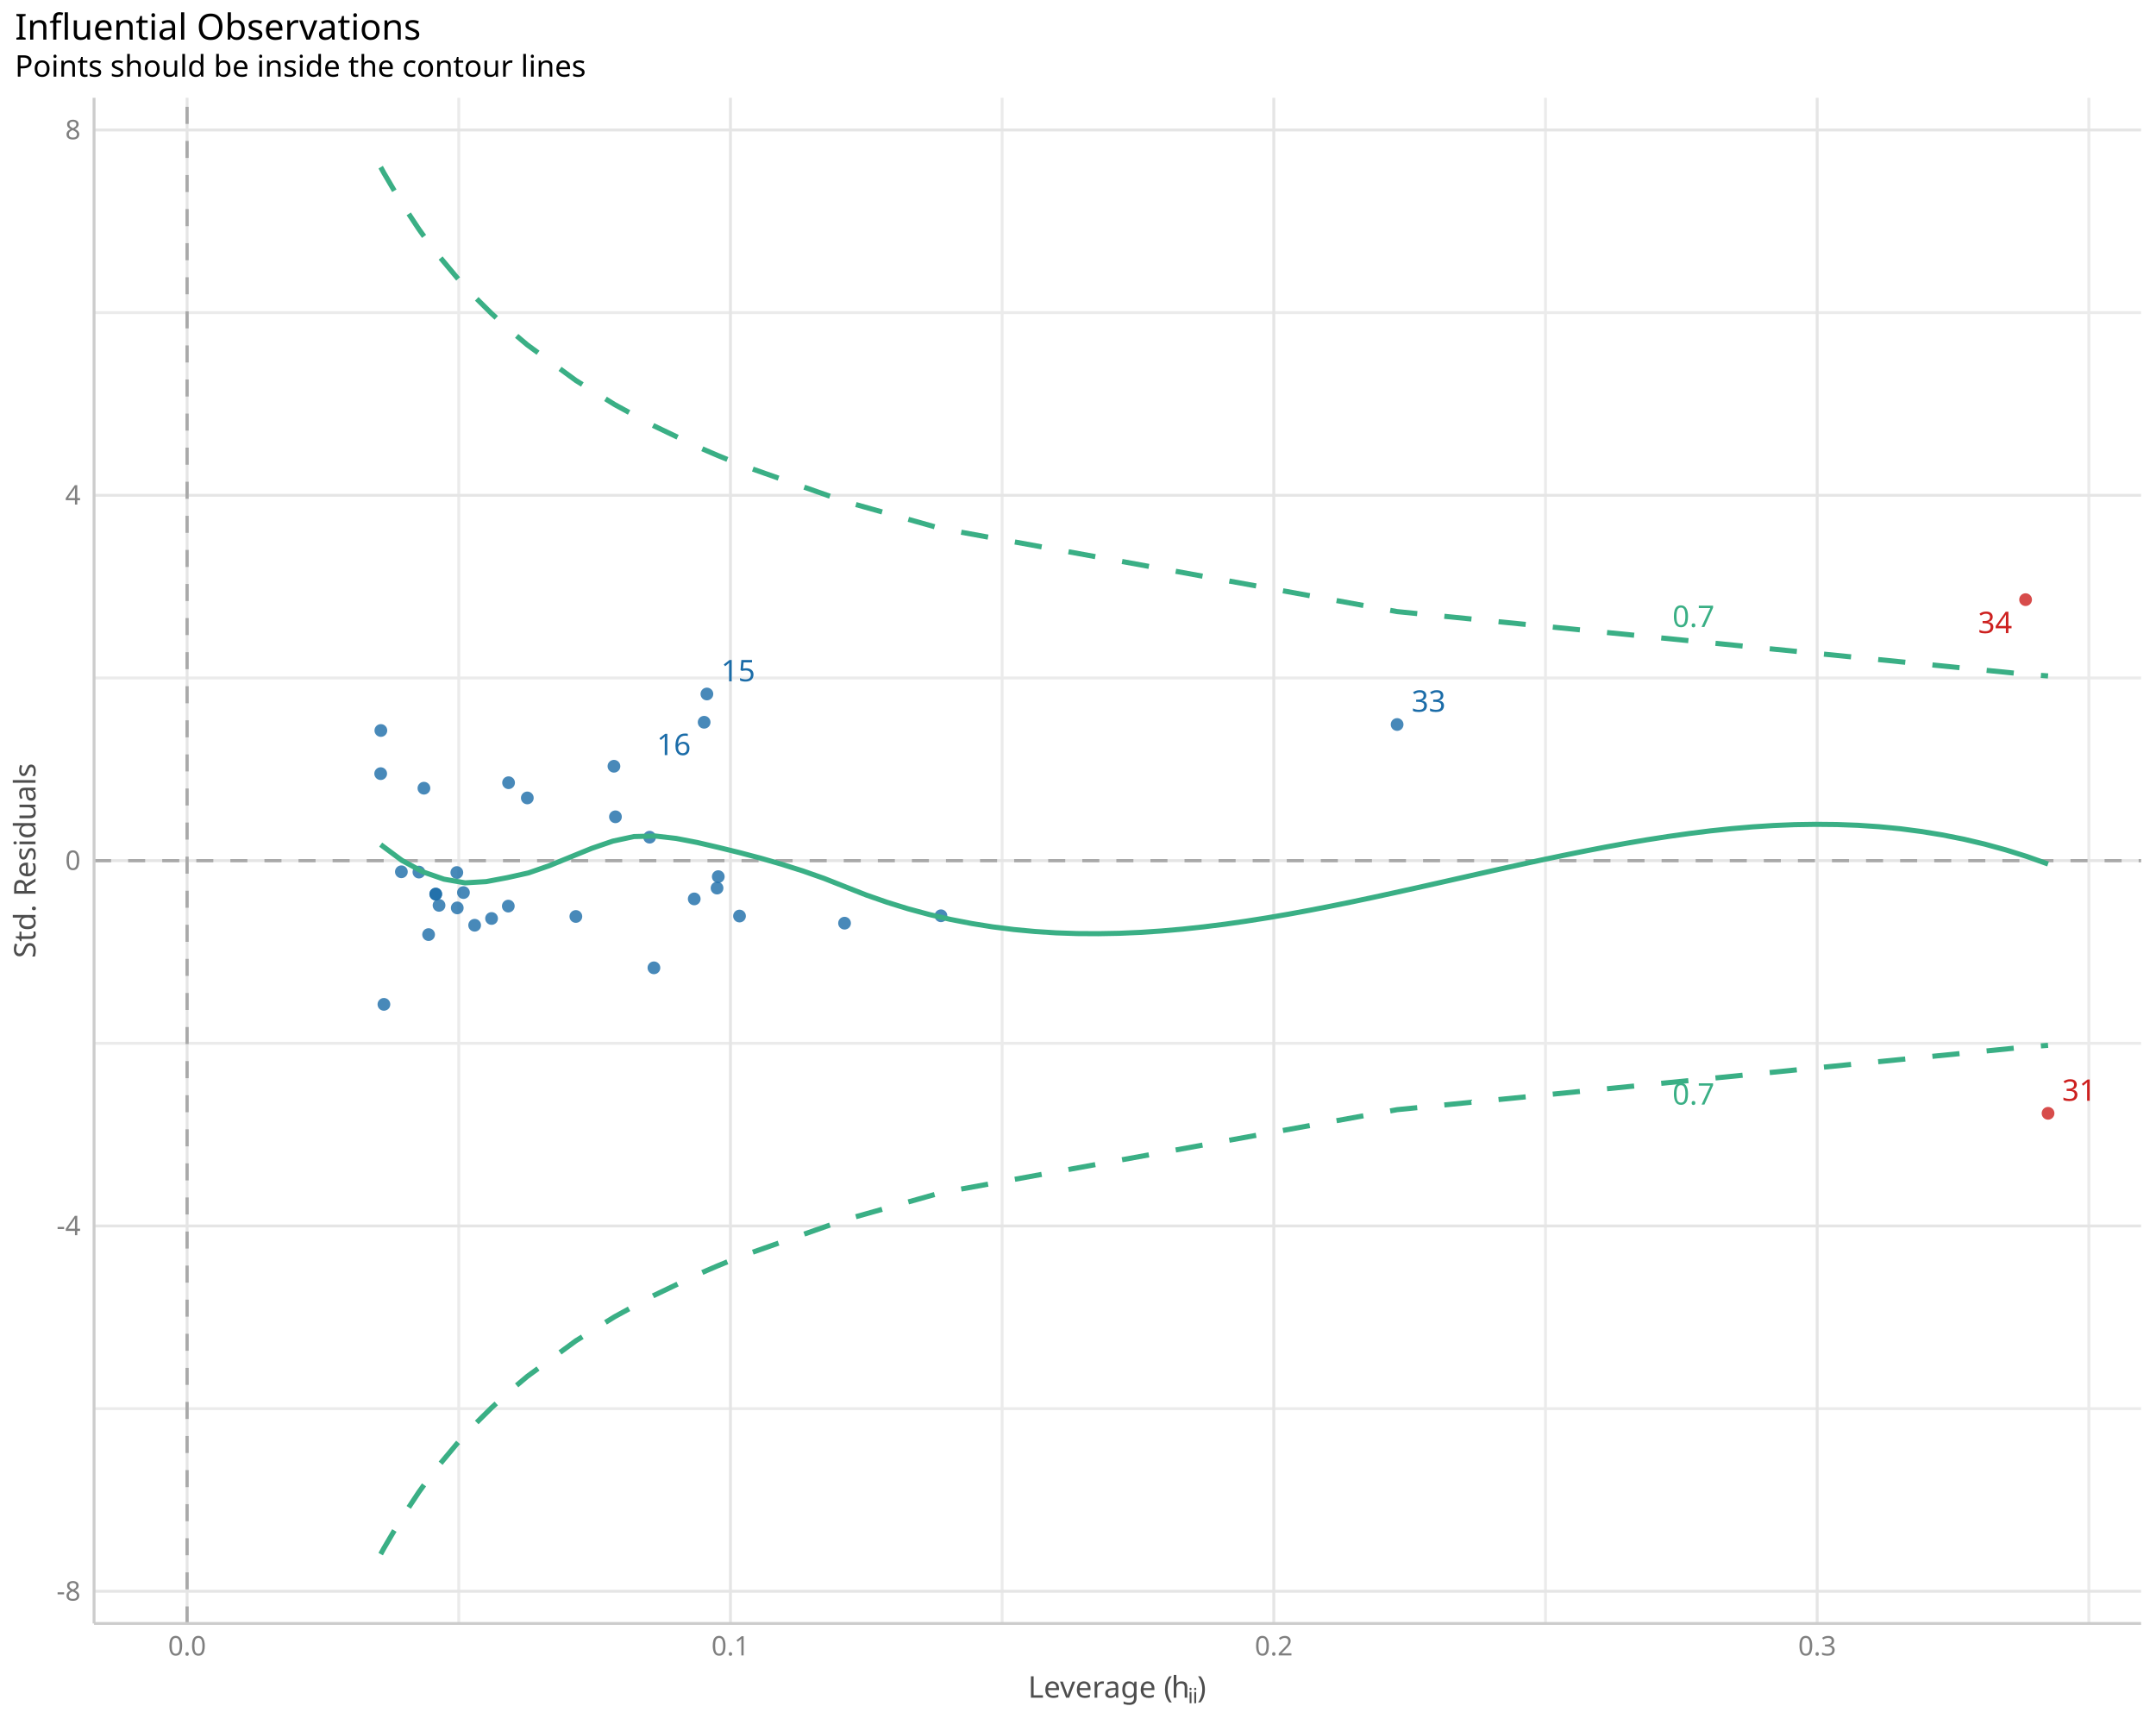
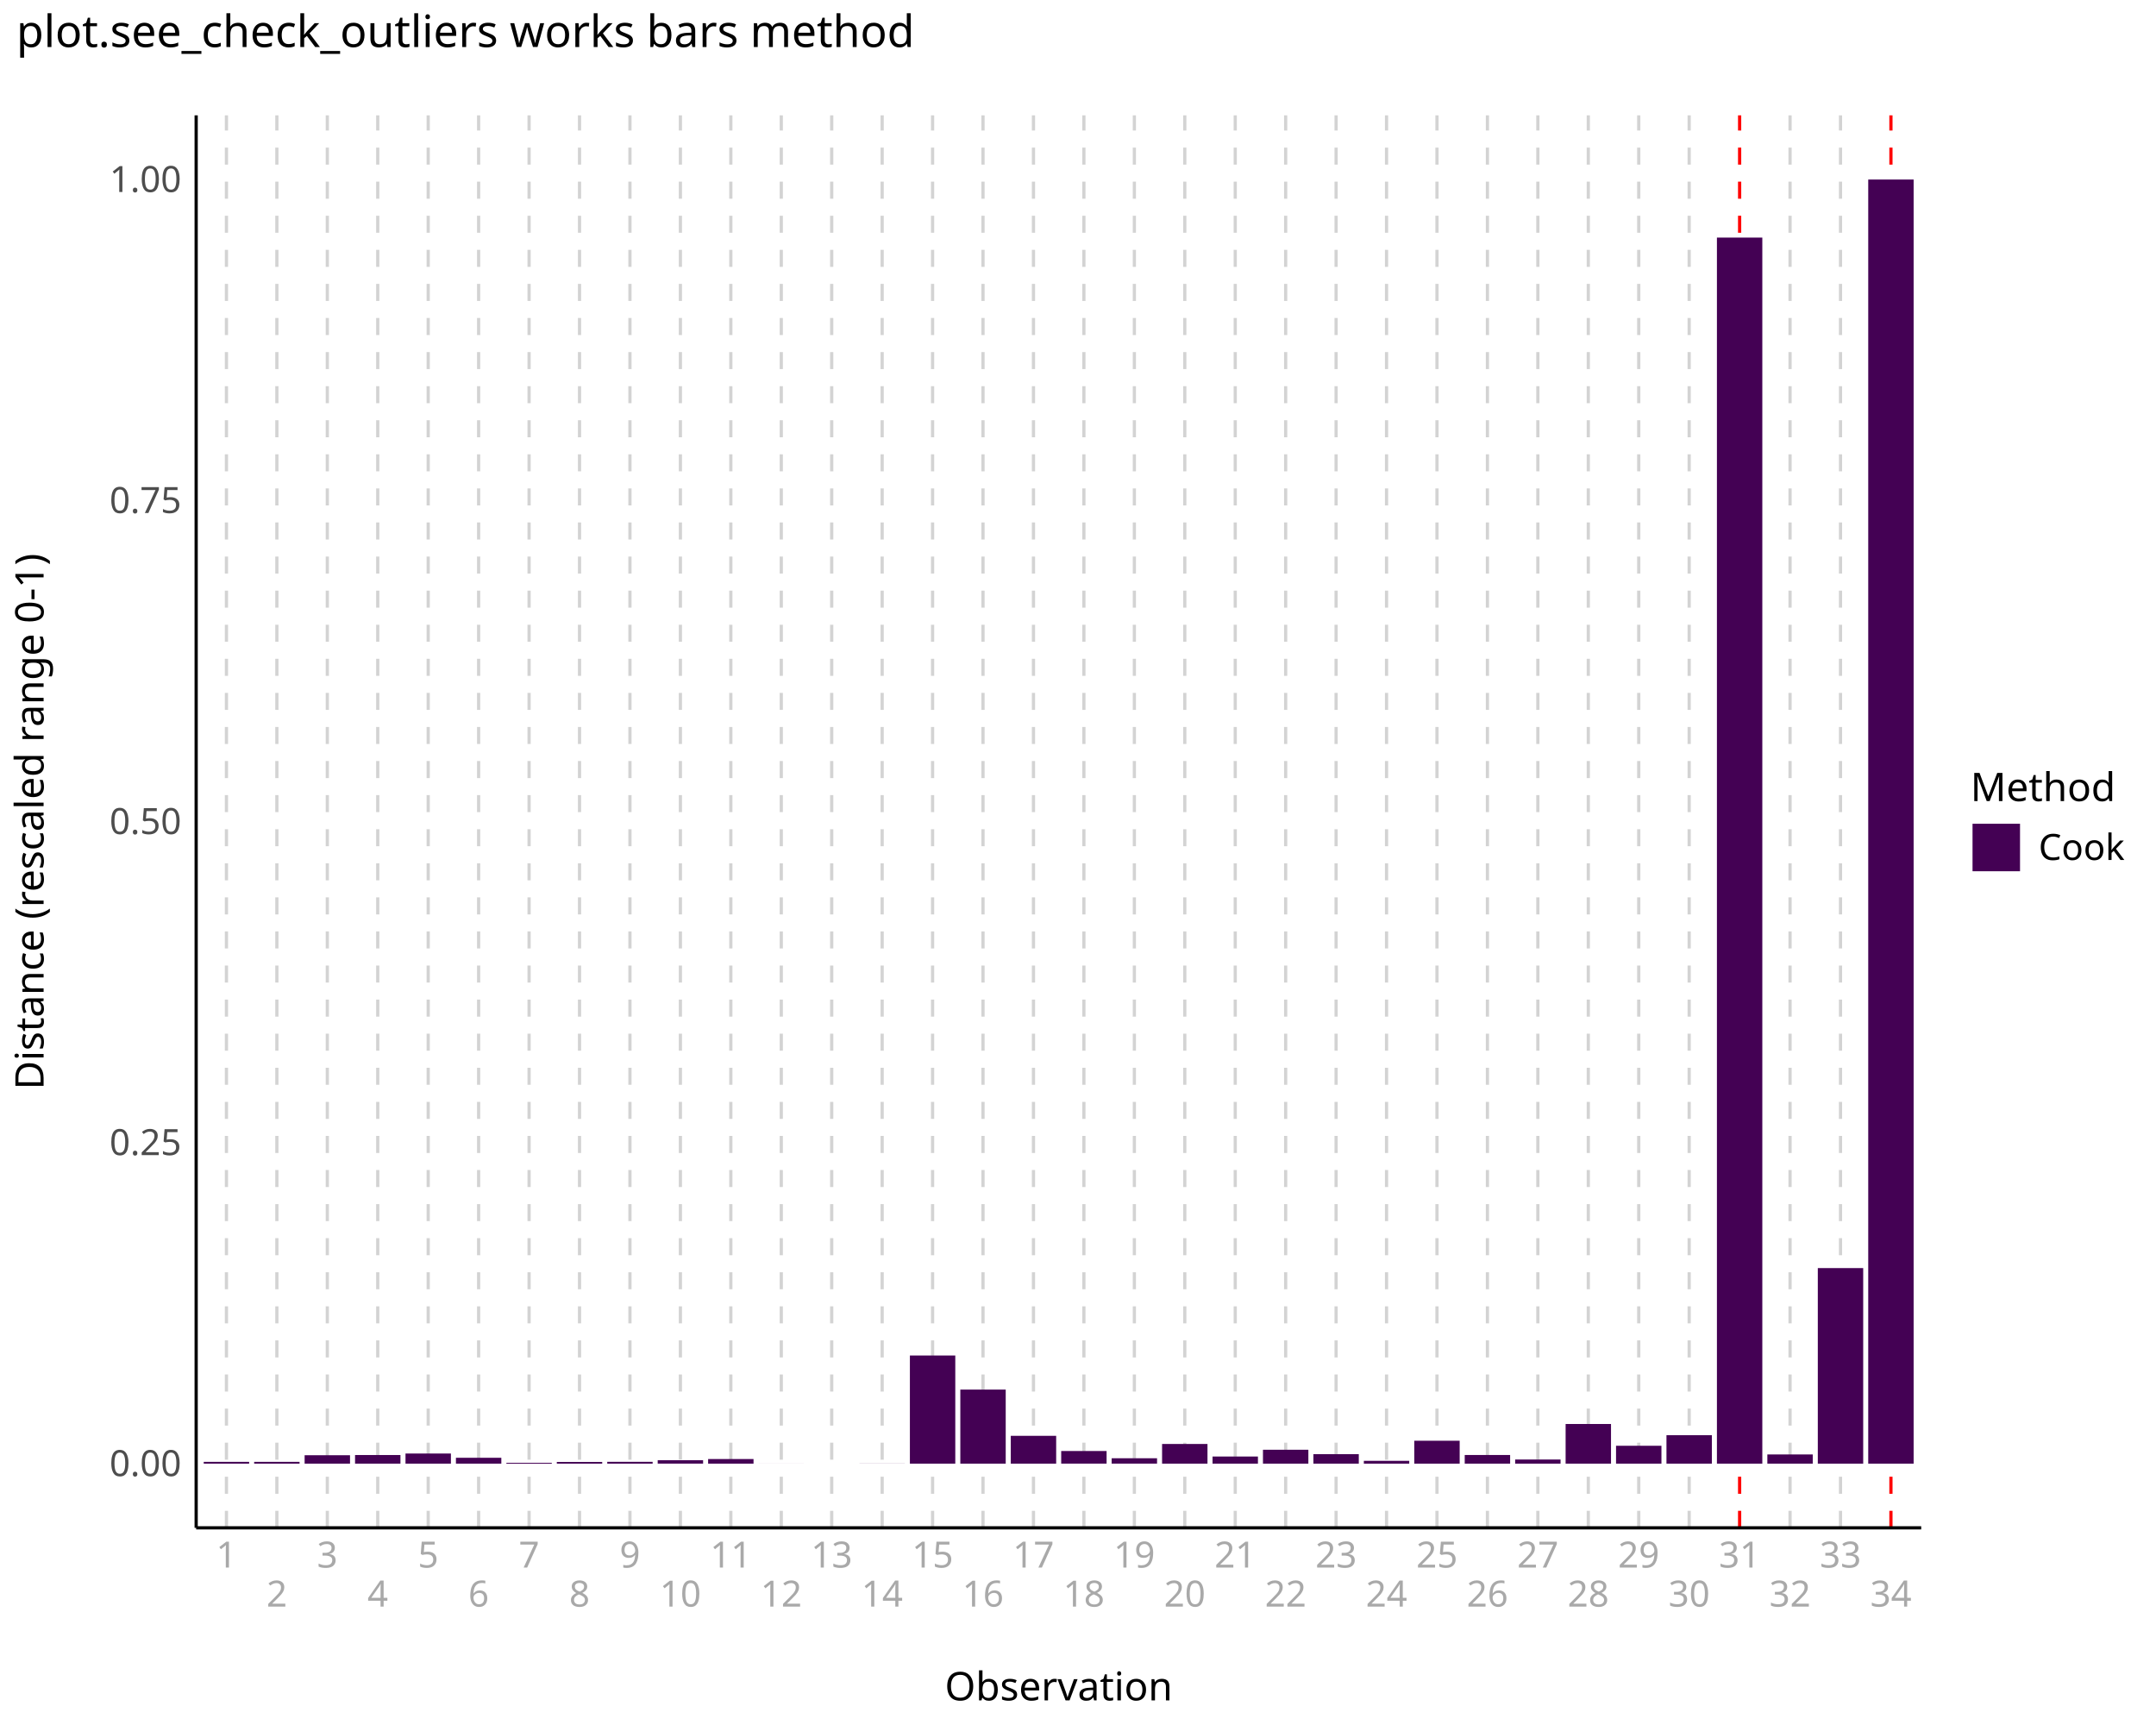
<svg xmlns="http://www.w3.org/2000/svg" class="svglite" data-engine-version="2.0" width="720.00pt" height="576.00pt" viewBox="0 0 720.00 576.00">
  <defs>
    <style type="text/css">
    .svglite line, .svglite polyline, .svglite polygon, .svglite path, .svglite rect, .svglite circle {
      fill: none;
      stroke: #000000;
      stroke-linecap: round;
      stroke-linejoin: round;
      stroke-miterlimit: 10.00;
    }
  </style>
  </defs>
  <rect width="100%" height="100%" style="stroke: none; fill: #FFFFFF;" />
  <defs>
    <clipPath id="cpMC4wMHw3MjAuMDB8MC4wMHw1NzYuMDA=">
      <rect x="0.00" y="0.00" width="720.00" height="576.00" />
    </clipPath>
  </defs>
  <g clip-path="url(#cpMC4wMHw3MjAuMDB8MC4wMHw1NzYuMDA=)">
-     <rect x="0" y="0.00" width="720.00" height="576.00" style="stroke-width: 0.97; stroke: #FFFFFF; fill: #FFFFFF;" />
+     <rect x="0" y="0.00" width="720.00" height="576.00" style="stroke-width: 1.07; stroke: #FFFFFF; fill: #FFFFFF;" />
  </g>
  <defs>
-     <clipPath id="cpMzEuNDF8NzE1LjAyfDMyLjY2fDU0Mi4wOQ==">
-       <rect x="31.41" y="32.66" width="683.61" height="509.43" />
+     <clipPath id="cpNjUuNTF8NjQxLjU5fDM4LjUxfDUxMC4xNw==">
+       <rect x="65.51" y="38.51" width="576.07" height="471.66" />
    </clipPath>
  </defs>
-   <g clip-path="url(#cpMzEuNDF8NzE1LjAyfDMyLjY2fDU0Mi4wOQ==)">
-     <rect x="31.41" y="32.66" width="683.61" height="509.43" style="stroke-width: 0.97; stroke: none; fill: #FFFFFF;" />
-     <polyline points="31.41,470.36 715.02,470.36 " style="stroke-width: 0.97; stroke: #EBEBEB; stroke-linecap: butt;" />
-     <polyline points="31.41,348.37 715.02,348.37 " style="stroke-width: 0.97; stroke: #EBEBEB; stroke-linecap: butt;" />
-     <polyline points="31.41,226.38 715.02,226.38 " style="stroke-width: 0.97; stroke: #EBEBEB; stroke-linecap: butt;" />
-     <polyline points="31.41,104.39 715.02,104.39 " style="stroke-width: 0.97; stroke: #EBEBEB; stroke-linecap: butt;" />
-     <polyline points="153.21,542.09 153.21,32.66 " style="stroke-width: 0.97; stroke: #EBEBEB; stroke-linecap: butt;" />
-     <polyline points="334.66,542.09 334.66,32.66 " style="stroke-width: 0.97; stroke: #EBEBEB; stroke-linecap: butt;" />
-     <polyline points="516.12,542.09 516.12,32.66 " style="stroke-width: 0.97; stroke: #EBEBEB; stroke-linecap: butt;" />
-     <polyline points="697.58,542.09 697.58,32.66 " style="stroke-width: 0.97; stroke: #EBEBEB; stroke-linecap: butt;" />
-     <polyline points="31.41,531.35 715.02,531.35 " style="stroke-width: 0.97; stroke: #E5E5E5; stroke-linecap: butt;" />
-     <polyline points="31.41,409.36 715.02,409.36 " style="stroke-width: 0.97; stroke: #E5E5E5; stroke-linecap: butt;" />
-     <polyline points="31.41,287.38 715.02,287.38 " style="stroke-width: 0.97; stroke: #E5E5E5; stroke-linecap: butt;" />
-     <polyline points="31.41,165.39 715.02,165.39 " style="stroke-width: 0.97; stroke: #E5E5E5; stroke-linecap: butt;" />
-     <polyline points="31.41,43.40 715.02,43.40 " style="stroke-width: 0.97; stroke: #E5E5E5; stroke-linecap: butt;" />
-     <polyline points="62.48,542.09 62.48,32.66 " style="stroke-width: 0.97; stroke: #E5E5E5; stroke-linecap: butt;" />
-     <polyline points="243.94,542.09 243.94,32.66 " style="stroke-width: 0.97; stroke: #E5E5E5; stroke-linecap: butt;" />
-     <polyline points="425.39,542.09 425.39,32.66 " style="stroke-width: 0.97; stroke: #E5E5E5; stroke-linecap: butt;" />
-     <polyline points="606.85,542.09 606.85,32.66 " style="stroke-width: 0.97; stroke: #E5E5E5; stroke-linecap: butt;" />
-     <circle cx="145.52" cy="298.55" r="2.13" style="stroke-width: 0.00; stroke: none; fill: #1B6CA8; fill-opacity: 0.80;" />
-     <circle cx="145.52" cy="298.55" r="2.13" style="stroke-width: 0.00; stroke: none; fill: #1B6CA8; fill-opacity: 0.80;" />
-     <circle cx="158.51" cy="308.95" r="2.13" style="stroke-width: 0.00; stroke: none; fill: #1B6CA8; fill-opacity: 0.80;" />
-     <circle cx="141.57" cy="263.19" r="2.13" style="stroke-width: 0.00; stroke: none; fill: #1B6CA8; fill-opacity: 0.80;" />
-     <circle cx="127.13" cy="258.33" r="2.13" style="stroke-width: 0.00; stroke: none; fill: #1B6CA8; fill-opacity: 0.80;" />
-     <circle cx="205.53" cy="272.74" r="2.13" style="stroke-width: 0.00; stroke: none; fill: #1B6CA8; fill-opacity: 0.80;" />
-     <circle cx="239.87" cy="292.72" r="2.13" style="stroke-width: 0.00; stroke: none; fill: #1B6CA8; fill-opacity: 0.80;" />
-     <circle cx="216.94" cy="279.55" r="2.13" style="stroke-width: 0.00; stroke: none; fill: #1B6CA8; fill-opacity: 0.80;" />
-     <circle cx="154.77" cy="298.04" r="2.13" style="stroke-width: 0.00; stroke: none; fill: #1B6CA8; fill-opacity: 0.80;" />
-     <circle cx="146.62" cy="302.31" r="2.13" style="stroke-width: 0.00; stroke: none; fill: #1B6CA8; fill-opacity: 0.80;" />
-     <circle cx="169.75" cy="302.56" r="2.13" style="stroke-width: 0.00; stroke: none; fill: #1B6CA8; fill-opacity: 0.80;" />
-     <circle cx="139.90" cy="291.20" r="2.13" style="stroke-width: 0.00; stroke: none; fill: #1B6CA8; fill-opacity: 0.80;" />
-     <circle cx="134.04" cy="291.10" r="2.13" style="stroke-width: 0.00; stroke: none; fill: #1B6CA8; fill-opacity: 0.80;" />
-     <circle cx="152.56" cy="291.35" r="2.13" style="stroke-width: 0.00; stroke: none; fill: #1B6CA8; fill-opacity: 0.80;" />
-     <circle cx="236.07" cy="231.73" r="2.13" style="stroke-width: 0.00; stroke: none; fill: #1B6CA8; fill-opacity: 0.80;" />
-     <circle cx="235.15" cy="241.17" r="2.13" style="stroke-width: 0.00; stroke: none; fill: #1B6CA8; fill-opacity: 0.80;" />
-     <circle cx="205.03" cy="255.86" r="2.13" style="stroke-width: 0.00; stroke: none; fill: #1B6CA8; fill-opacity: 0.80;" />
-     <circle cx="246.96" cy="305.88" r="2.13" style="stroke-width: 0.00; stroke: none; fill: #1B6CA8; fill-opacity: 0.80;" />
-     <circle cx="231.84" cy="300.16" r="2.13" style="stroke-width: 0.00; stroke: none; fill: #1B6CA8; fill-opacity: 0.80;" />
-     <circle cx="282.04" cy="308.26" r="2.13" style="stroke-width: 0.00; stroke: none; fill: #1B6CA8; fill-opacity: 0.80;" />
-     <circle cx="164.16" cy="306.69" r="2.13" style="stroke-width: 0.00; stroke: none; fill: #1B6CA8; fill-opacity: 0.80;" />
-     <circle cx="169.84" cy="261.36" r="2.13" style="stroke-width: 0.00; stroke: none; fill: #1B6CA8; fill-opacity: 0.80;" />
-     <circle cx="176.10" cy="266.44" r="2.13" style="stroke-width: 0.00; stroke: none; fill: #1B6CA8; fill-opacity: 0.80;" />
-     <circle cx="239.46" cy="296.54" r="2.13" style="stroke-width: 0.00; stroke: none; fill: #1B6CA8; fill-opacity: 0.80;" />
-     <circle cx="127.19" cy="243.92" r="2.13" style="stroke-width: 0.00; stroke: none; fill: #1B6CA8; fill-opacity: 0.80;" />
-     <circle cx="192.31" cy="306.02" r="2.13" style="stroke-width: 0.00; stroke: none; fill: #1B6CA8; fill-opacity: 0.80;" />
-     <circle cx="152.70" cy="303.16" r="2.13" style="stroke-width: 0.00; stroke: none; fill: #1B6CA8; fill-opacity: 0.80;" />
-     <circle cx="218.38" cy="323.17" r="2.13" style="stroke-width: 0.00; stroke: none; fill: #1B6CA8; fill-opacity: 0.80;" />
-     <circle cx="314.23" cy="305.79" r="2.13" style="stroke-width: 0.00; stroke: none; fill: #1B6CA8; fill-opacity: 0.80;" />
-     <circle cx="128.21" cy="335.37" r="2.13" style="stroke-width: 0.00; stroke: none; fill: #1B6CA8; fill-opacity: 0.80;" />
-     <circle cx="683.95" cy="371.75" r="2.13" style="stroke-width: 0.00; stroke: none; fill: #CD201F; fill-opacity: 0.80;" />
-     <circle cx="143.13" cy="312.07" r="2.13" style="stroke-width: 0.00; stroke: none; fill: #1B6CA8; fill-opacity: 0.80;" />
-     <circle cx="466.57" cy="241.92" r="2.13" style="stroke-width: 0.00; stroke: none; fill: #1B6CA8; fill-opacity: 0.80;" />
-     <circle cx="676.45" cy="200.23" r="2.13" style="stroke-width: 0.00; stroke: none; fill: #CD201F; fill-opacity: 0.80;" />
-     <line x1="62.48" y1="542.09" x2="62.48" y2="32.66" style="stroke-width: 1.07; stroke: #A9A9A9; stroke-dasharray: 5.69,5.69; stroke-linecap: butt;" />
-     <line x1="31.41" y1="287.38" x2="715.02" y2="287.38" style="stroke-width: 1.07; stroke: #A9A9A9; stroke-dasharray: 5.69,5.69; stroke-linecap: butt;" />
-     <polyline points="127.13,282.03 134.18,287.27 141.23,291.13 148.28,293.57 155.33,294.79 162.37,294.38 169.42,293.05 176.47,291.48 183.52,289.03 190.57,286.14 197.61,283.27 204.66,280.86 211.71,279.34 218.76,279.15 225.81,279.96 232.86,281.32 239.90,282.96 246.95,284.69 254.00,286.55 261.05,288.58 268.10,290.81 275.15,293.29 282.19,296.07 289.24,298.84 296.29,301.30 303.34,303.48 310.39,305.38 317.44,307.01 324.48,308.37 331.53,309.50 338.58,310.38 345.63,311.04 352.68,311.49 359.73,311.73 366.77,311.77 373.82,311.64 380.87,311.33 387.92,310.86 394.97,310.24 402.01,309.48 409.06,308.60 416.11,307.59 423.16,306.48 430.21,305.27 437.26,303.97 444.30,302.60 451.35,301.17 458.40,299.68 465.45,298.15 472.50,296.59 479.55,295.01 486.59,293.42 493.64,291.83 500.69,290.25 507.74,288.69 514.79,287.16 521.84,285.68 528.88,284.26 535.93,282.89 542.98,281.61 550.03,280.41 557.08,279.31 564.12,278.32 571.17,277.44 578.22,276.70 585.27,276.10 592.32,275.65 599.37,275.36 606.41,275.25 613.46,275.32 620.51,275.58 627.56,276.05 634.61,276.73 641.66,277.65 648.70,278.80 655.75,280.20 662.80,281.86 669.85,283.79 676.90,286.00 683.95,288.50 " style="stroke-width: 1.71; stroke: #3AAF85; stroke-linecap: butt;" />
-     <text x="666.26" y="211.41" text-anchor="middle" style="font-size: 9.96px; fill: #CD201F; font-family: sans;" textLength="11.08px" lengthAdjust="spacingAndGlyphs">34</text>
-     <text x="694.33" y="367.57" text-anchor="middle" style="font-size: 9.96px; fill: #CD201F; font-family: sans;" textLength="11.08px" lengthAdjust="spacingAndGlyphs">31</text>
-     <text x="477.10" y="237.65" text-anchor="middle" style="font-size: 9.96px; fill: #1B6CA8; font-family: sans;" textLength="11.08px" lengthAdjust="spacingAndGlyphs">33</text>
-     <text x="246.51" y="227.49" text-anchor="middle" style="font-size: 9.96px; fill: #1B6CA8; font-family: sans;" textLength="11.08px" lengthAdjust="spacingAndGlyphs">15</text>
-     <text x="225.02" y="252.14" text-anchor="middle" style="font-size: 9.96px; fill: #1B6CA8; font-family: sans;" textLength="11.08px" lengthAdjust="spacingAndGlyphs">16</text>
-     <polyline points="127.13,55.82 127.19,55.92 128.21,57.78 134.04,67.71 139.90,76.55 141.57,78.88 143.13,80.99 145.52,84.13 145.52,84.13 146.62,85.53 152.56,92.63 152.70,92.79 154.77,95.10 158.51,99.09 164.16,104.69 169.75,109.81 169.84,109.89 176.10,115.16 192.31,127.04 205.03,134.94 205.53,135.23 216.94,141.46 218.38,142.20 231.84,148.65 235.15,150.13 236.07,150.53 239.46,151.99 239.87,152.16 246.96,155.07 282.04,167.41 314.23,176.48 466.57,204.22 676.45,225.14 683.95,225.70 " style="stroke-width: 1.71; stroke: #3AAF85; stroke-dasharray: 9.10,9.10; stroke-linecap: butt;" />
-     <polyline points="127.13,518.94 127.19,518.83 128.21,516.97 134.04,507.04 139.90,498.20 141.57,495.88 143.13,493.76 145.52,490.62 145.52,490.62 146.62,489.22 152.56,482.12 152.70,481.96 154.77,479.65 158.51,475.66 164.16,470.06 169.75,464.94 169.84,464.86 176.10,459.59 192.31,447.71 205.03,439.81 205.53,439.52 216.94,433.30 218.38,432.56 231.84,426.10 235.15,424.63 236.07,424.22 239.46,422.76 239.87,422.59 246.96,419.68 282.04,407.34 314.23,398.27 466.57,370.53 676.45,349.62 683.95,349.05 " style="stroke-width: 1.71; stroke: #3AAF85; stroke-dasharray: 9.10,9.10; stroke-linecap: butt;" />
-     <text x="572.58" y="209.35" text-anchor="end" style="font-size: 9.96px; fill: #3AAF85; font-family: sans;" textLength="13.84px" lengthAdjust="spacingAndGlyphs">0.7</text>
-     <text x="572.58" y="368.83" text-anchor="end" style="font-size: 9.96px; fill: #3AAF85; font-family: sans;" textLength="13.84px" lengthAdjust="spacingAndGlyphs">0.7</text>
+   <g clip-path="url(#cpNjUuNTF8NjQxLjU5fDM4LjUxfDUxMC4xNw==)">
+     <rect x="65.51" y="38.51" width="576.07" height="471.66" style="stroke-width: 1.07; stroke: none; fill: #FFFFFF;" />
+     <polyline points="75.62,510.17 75.62,38.51 " style="stroke-width: 1.07; stroke: #D3D3D3; stroke-dasharray: 5.69,5.69; stroke-linecap: butt;" />
+     <polyline points="92.46,510.17 92.46,38.51 " style="stroke-width: 1.07; stroke: #D3D3D3; stroke-dasharray: 5.69,5.69; stroke-linecap: butt;" />
+     <polyline points="109.31,510.17 109.31,38.51 " style="stroke-width: 1.07; stroke: #D3D3D3; stroke-dasharray: 5.69,5.69; stroke-linecap: butt;" />
+     <polyline points="126.15,510.17 126.15,38.51 " style="stroke-width: 1.07; stroke: #D3D3D3; stroke-dasharray: 5.69,5.69; stroke-linecap: butt;" />
+     <polyline points="143.00,510.17 143.00,38.51 " style="stroke-width: 1.07; stroke: #D3D3D3; stroke-dasharray: 5.69,5.69; stroke-linecap: butt;" />
+     <polyline points="159.84,510.17 159.84,38.51 " style="stroke-width: 1.07; stroke: #D3D3D3; stroke-dasharray: 5.69,5.69; stroke-linecap: butt;" />
+     <polyline points="176.69,510.17 176.69,38.51 " style="stroke-width: 1.07; stroke: #D3D3D3; stroke-dasharray: 5.69,5.69; stroke-linecap: butt;" />
+     <polyline points="193.53,510.17 193.53,38.51 " style="stroke-width: 1.07; stroke: #D3D3D3; stroke-dasharray: 5.69,5.69; stroke-linecap: butt;" />
+     <polyline points="210.37,510.17 210.37,38.51 " style="stroke-width: 1.07; stroke: #D3D3D3; stroke-dasharray: 5.69,5.69; stroke-linecap: butt;" />
+     <polyline points="227.22,510.17 227.22,38.51 " style="stroke-width: 1.07; stroke: #D3D3D3; stroke-dasharray: 5.69,5.69; stroke-linecap: butt;" />
+     <polyline points="244.06,510.17 244.06,38.51 " style="stroke-width: 1.07; stroke: #D3D3D3; stroke-dasharray: 5.69,5.69; stroke-linecap: butt;" />
+     <polyline points="260.91,510.17 260.91,38.51 " style="stroke-width: 1.07; stroke: #D3D3D3; stroke-dasharray: 5.69,5.69; stroke-linecap: butt;" />
+     <polyline points="277.75,510.17 277.75,38.51 " style="stroke-width: 1.07; stroke: #D3D3D3; stroke-dasharray: 5.69,5.69; stroke-linecap: butt;" />
+     <polyline points="294.60,510.17 294.60,38.51 " style="stroke-width: 1.07; stroke: #D3D3D3; stroke-dasharray: 5.69,5.69; stroke-linecap: butt;" />
+     <polyline points="311.44,510.17 311.44,38.51 " style="stroke-width: 1.07; stroke: #D3D3D3; stroke-dasharray: 5.69,5.69; stroke-linecap: butt;" />
+     <polyline points="328.28,510.17 328.28,38.51 " style="stroke-width: 1.07; stroke: #D3D3D3; stroke-dasharray: 5.69,5.69; stroke-linecap: butt;" />
+     <polyline points="345.13,510.17 345.13,38.51 " style="stroke-width: 1.07; stroke: #D3D3D3; stroke-dasharray: 5.69,5.69; stroke-linecap: butt;" />
+     <polyline points="361.97,510.17 361.97,38.51 " style="stroke-width: 1.07; stroke: #D3D3D3; stroke-dasharray: 5.69,5.69; stroke-linecap: butt;" />
+     <polyline points="378.82,510.17 378.82,38.51 " style="stroke-width: 1.07; stroke: #D3D3D3; stroke-dasharray: 5.69,5.69; stroke-linecap: butt;" />
+     <polyline points="395.66,510.17 395.66,38.51 " style="stroke-width: 1.07; stroke: #D3D3D3; stroke-dasharray: 5.69,5.69; stroke-linecap: butt;" />
+     <polyline points="412.51,510.17 412.51,38.51 " style="stroke-width: 1.07; stroke: #D3D3D3; stroke-dasharray: 5.69,5.69; stroke-linecap: butt;" />
+     <polyline points="429.35,510.17 429.35,38.51 " style="stroke-width: 1.07; stroke: #D3D3D3; stroke-dasharray: 5.69,5.69; stroke-linecap: butt;" />
+     <polyline points="446.19,510.17 446.19,38.51 " style="stroke-width: 1.07; stroke: #D3D3D3; stroke-dasharray: 5.69,5.69; stroke-linecap: butt;" />
+     <polyline points="463.04,510.17 463.04,38.51 " style="stroke-width: 1.07; stroke: #D3D3D3; stroke-dasharray: 5.69,5.69; stroke-linecap: butt;" />
+     <polyline points="479.88,510.17 479.88,38.51 " style="stroke-width: 1.07; stroke: #D3D3D3; stroke-dasharray: 5.69,5.69; stroke-linecap: butt;" />
+     <polyline points="496.73,510.17 496.73,38.51 " style="stroke-width: 1.07; stroke: #D3D3D3; stroke-dasharray: 5.69,5.69; stroke-linecap: butt;" />
+     <polyline points="513.57,510.17 513.57,38.51 " style="stroke-width: 1.07; stroke: #D3D3D3; stroke-dasharray: 5.69,5.69; stroke-linecap: butt;" />
+     <polyline points="530.42,510.17 530.42,38.51 " style="stroke-width: 1.07; stroke: #D3D3D3; stroke-dasharray: 5.69,5.69; stroke-linecap: butt;" />
+     <polyline points="547.26,510.17 547.26,38.51 " style="stroke-width: 1.07; stroke: #D3D3D3; stroke-dasharray: 5.69,5.69; stroke-linecap: butt;" />
+     <polyline points="564.10,510.17 564.10,38.51 " style="stroke-width: 1.07; stroke: #D3D3D3; stroke-dasharray: 5.69,5.69; stroke-linecap: butt;" />
+     <polyline points="580.95,510.17 580.95,38.51 " style="stroke-width: 1.07; stroke: #FF0000; stroke-dasharray: 5.69,5.69; stroke-linecap: butt;" />
+     <polyline points="597.79,510.17 597.79,38.51 " style="stroke-width: 1.07; stroke: #D3D3D3; stroke-dasharray: 5.69,5.69; stroke-linecap: butt;" />
+     <polyline points="614.64,510.17 614.64,38.51 " style="stroke-width: 1.07; stroke: #D3D3D3; stroke-dasharray: 5.69,5.69; stroke-linecap: butt;" />
+     <polyline points="631.48,510.17 631.48,38.51 " style="stroke-width: 1.07; stroke: #FF0000; stroke-dasharray: 5.69,5.69; stroke-linecap: butt;" />
+     <rect x="68.04" y="488.13" width="15.16" height="0.60" style="stroke-width: 1.07; stroke: none; stroke-linecap: butt; stroke-linejoin: miter; fill: #440154;" />
+     <rect x="84.88" y="488.13" width="15.16" height="0.60" style="stroke-width: 1.07; stroke: none; stroke-linecap: butt; stroke-linejoin: miter; fill: #440154;" />
+     <rect x="101.73" y="485.92" width="15.16" height="2.81" style="stroke-width: 1.07; stroke: none; stroke-linecap: butt; stroke-linejoin: miter; fill: #440154;" />
+     <rect x="118.57" y="485.85" width="15.16" height="2.88" style="stroke-width: 1.07; stroke: none; stroke-linecap: butt; stroke-linejoin: miter; fill: #440154;" />
+     <rect x="135.42" y="485.35" width="15.16" height="3.38" style="stroke-width: 1.07; stroke: none; stroke-linecap: butt; stroke-linejoin: miter; fill: #440154;" />
+     <rect x="152.26" y="486.77" width="15.16" height="1.96" style="stroke-width: 1.07; stroke: none; stroke-linecap: butt; stroke-linejoin: miter; fill: #440154;" />
+     <rect x="169.11" y="488.45" width="15.16" height="0.28" style="stroke-width: 1.07; stroke: none; stroke-linecap: butt; stroke-linejoin: miter; fill: #440154;" />
+     <rect x="185.95" y="488.16" width="15.16" height="0.57" style="stroke-width: 1.07; stroke: none; stroke-linecap: butt; stroke-linejoin: miter; fill: #440154;" />
+     <rect x="202.79" y="488.12" width="15.16" height="0.61" style="stroke-width: 1.07; stroke: none; stroke-linecap: butt; stroke-linejoin: miter; fill: #440154;" />
+     <rect x="219.64" y="487.59" width="15.16" height="1.13" style="stroke-width: 1.07; stroke: none; stroke-linecap: butt; stroke-linejoin: miter; fill: #440154;" />
+     <rect x="236.48" y="487.19" width="15.16" height="1.54" style="stroke-width: 1.07; stroke: none; stroke-linecap: butt; stroke-linejoin: miter; fill: #440154;" />
+     <rect x="253.33" y="488.72" width="15.16" height="0.009" style="stroke-width: 1.07; stroke: none; stroke-linecap: butt; stroke-linejoin: miter; fill: #440154;" />
+     <rect x="270.17" y="488.73" width="15.16" height="0.00" style="stroke-width: 1.07; stroke: none; stroke-linecap: butt; stroke-linejoin: miter; fill: #440154;" />
+     <rect x="287.02" y="488.70" width="15.16" height="0.028" style="stroke-width: 1.07; stroke: none; stroke-linecap: butt; stroke-linejoin: miter; fill: #440154;" />
+     <rect x="303.86" y="452.62" width="15.16" height="36.11" style="stroke-width: 1.07; stroke: none; stroke-linecap: butt; stroke-linejoin: miter; fill: #440154;" />
+     <rect x="320.70" y="464.00" width="15.16" height="24.73" style="stroke-width: 1.07; stroke: none; stroke-linecap: butt; stroke-linejoin: miter; fill: #440154;" />
+     <rect x="337.55" y="479.44" width="15.16" height="9.29" style="stroke-width: 1.07; stroke: none; stroke-linecap: butt; stroke-linejoin: miter; fill: #440154;" />
+     <rect x="354.39" y="484.51" width="15.16" height="4.21" style="stroke-width: 1.07; stroke: none; stroke-linecap: butt; stroke-linejoin: miter; fill: #440154;" />
+     <rect x="371.24" y="486.93" width="15.16" height="1.79" style="stroke-width: 1.07; stroke: none; stroke-linecap: butt; stroke-linejoin: miter; fill: #440154;" />
+     <rect x="388.08" y="482.16" width="15.16" height="6.57" style="stroke-width: 1.07; stroke: none; stroke-linecap: butt; stroke-linejoin: miter; fill: #440154;" />
+     <rect x="404.93" y="486.35" width="15.16" height="2.38" style="stroke-width: 1.07; stroke: none; stroke-linecap: butt; stroke-linejoin: miter; fill: #440154;" />
+     <rect x="421.77" y="484.09" width="15.16" height="4.64" style="stroke-width: 1.07; stroke: none; stroke-linecap: butt; stroke-linejoin: miter; fill: #440154;" />
+     <rect x="438.61" y="485.56" width="15.16" height="3.17" style="stroke-width: 1.07; stroke: none; stroke-linecap: butt; stroke-linejoin: miter; fill: #440154;" />
+     <rect x="455.46" y="487.79" width="15.16" height="0.94" style="stroke-width: 1.07; stroke: none; stroke-linecap: butt; stroke-linejoin: miter; fill: #440154;" />
+     <rect x="472.30" y="481.08" width="15.16" height="7.65" style="stroke-width: 1.07; stroke: none; stroke-linecap: butt; stroke-linejoin: miter; fill: #440154;" />
+     <rect x="489.15" y="485.84" width="15.16" height="2.89" style="stroke-width: 1.07; stroke: none; stroke-linecap: butt; stroke-linejoin: miter; fill: #440154;" />
+     <rect x="505.99" y="487.35" width="15.16" height="1.38" style="stroke-width: 1.07; stroke: none; stroke-linecap: butt; stroke-linejoin: miter; fill: #440154;" />
+     <rect x="522.84" y="475.49" width="15.16" height="13.24" style="stroke-width: 1.07; stroke: none; stroke-linecap: butt; stroke-linejoin: miter; fill: #440154;" />
+     <rect x="539.68" y="482.76" width="15.16" height="5.97" style="stroke-width: 1.07; stroke: none; stroke-linecap: butt; stroke-linejoin: miter; fill: #440154;" />
+     <rect x="556.52" y="479.23" width="15.16" height="9.50" style="stroke-width: 1.07; stroke: none; stroke-linecap: butt; stroke-linejoin: miter; fill: #440154;" />
+     <rect x="573.37" y="79.33" width="15.16" height="409.40" style="stroke-width: 1.07; stroke: none; stroke-linecap: butt; stroke-linejoin: miter; fill: #440154;" />
+     <rect x="590.21" y="485.66" width="15.16" height="3.07" style="stroke-width: 1.07; stroke: none; stroke-linecap: butt; stroke-linejoin: miter; fill: #440154;" />
+     <rect x="607.06" y="423.43" width="15.16" height="65.30" style="stroke-width: 1.07; stroke: none; stroke-linecap: butt; stroke-linejoin: miter; fill: #440154;" />
+     <rect x="623.90" y="59.95" width="15.16" height="428.78" style="stroke-width: 1.07; stroke: none; stroke-linecap: butt; stroke-linejoin: miter; fill: #440154;" />
  </g>
  <g clip-path="url(#cpMC4wMHw3MjAuMDB8MC4wMHw1NzYuMDA=)">
-     <polyline points="31.41,542.09 31.41,32.66 " style="stroke-width: 0.97; stroke: #CCCCCC; stroke-linecap: butt;" />
-     <text x="26.92" y="534.45" text-anchor="end" style="font-size: 9.00px; fill: #7F7F7F; font-family: sans;" textLength="8.00px" lengthAdjust="spacingAndGlyphs">-8</text>
-     <text x="26.92" y="412.46" text-anchor="end" style="font-size: 9.00px; fill: #7F7F7F; font-family: sans;" textLength="8.00px" lengthAdjust="spacingAndGlyphs">-4</text>
-     <text x="26.92" y="290.47" text-anchor="end" style="font-size: 9.00px; fill: #7F7F7F; font-family: sans;" textLength="5.01px" lengthAdjust="spacingAndGlyphs">0</text>
-     <text x="26.92" y="168.48" text-anchor="end" style="font-size: 9.00px; fill: #7F7F7F; font-family: sans;" textLength="5.01px" lengthAdjust="spacingAndGlyphs">4</text>
-     <text x="26.92" y="46.49" text-anchor="end" style="font-size: 9.00px; fill: #7F7F7F; font-family: sans;" textLength="5.01px" lengthAdjust="spacingAndGlyphs">8</text>
-     <polyline points="31.41,542.09 715.02,542.09 " style="stroke-width: 0.97; stroke: #CCCCCC; stroke-linecap: butt;" />
-     <text x="62.48" y="552.77" text-anchor="middle" style="font-size: 9.00px; fill: #7F7F7F; font-family: sans;" textLength="12.51px" lengthAdjust="spacingAndGlyphs">0.0</text>
-     <text x="243.94" y="552.77" text-anchor="middle" style="font-size: 9.00px; fill: #7F7F7F; font-family: sans;" textLength="12.51px" lengthAdjust="spacingAndGlyphs">0.1</text>
-     <text x="425.39" y="552.77" text-anchor="middle" style="font-size: 9.00px; fill: #7F7F7F; font-family: sans;" textLength="12.51px" lengthAdjust="spacingAndGlyphs">0.2</text>
-     <text x="606.85" y="552.77" text-anchor="middle" style="font-size: 9.00px; fill: #7F7F7F; font-family: sans;" textLength="12.51px" lengthAdjust="spacingAndGlyphs">0.3</text>
-     <text x="343.31" y="566.87" style="font-size: 10.00px; fill: #4D4D4D; font-family: sans;" textLength="47.81px" lengthAdjust="spacingAndGlyphs">Leverage (</text>
-     <text x="391.12" y="566.87" style="font-size: 10.00px; fill: #4D4D4D; font-family: sans;" textLength="5.56px" lengthAdjust="spacingAndGlyphs">h</text>
-     <text x="396.68" y="568.72" style="font-size: 7.00px; fill: #4D4D4D; font-family: sans;" textLength="1.55px" lengthAdjust="spacingAndGlyphs">i</text>
-     <text x="398.24" y="568.72" style="font-size: 7.00px; fill: #4D4D4D; font-family: sans;" textLength="1.55px" lengthAdjust="spacingAndGlyphs">i</text>
-     <text x="399.79" y="566.87" style="font-size: 10.00px; fill: #4D4D4D; font-family: sans;" textLength="3.33px" lengthAdjust="spacingAndGlyphs">)</text>
-     <text transform="translate(11.86,287.38) rotate(-90)" text-anchor="middle" style="font-size: 10.00px; fill: #4D4D4D; font-family: sans;" textLength="64.49px" lengthAdjust="spacingAndGlyphs">Std. Residuals</text>
-     <text x="4.98" y="25.60" style="font-size: 10.00px; font-family: sans;" textLength="179.02px" lengthAdjust="spacingAndGlyphs">Points should be inside the contour lines</text>
-     <text x="4.98" y="13.24" style="font-size: 12.00px; font-family: sans;" textLength="125.42px" lengthAdjust="spacingAndGlyphs">Influential Observations</text>
+     <polyline points="65.51,510.17 65.51,38.51 " style="stroke-width: 1.07; stroke-linecap: butt;" />
+     <text x="60.58" y="492.89" text-anchor="end" style="font-size: 12.10px; fill: #4D4D4D; font-family: sans;" textLength="23.55px" lengthAdjust="spacingAndGlyphs">0.00</text>
+     <text x="60.58" y="385.70" text-anchor="end" style="font-size: 12.10px; fill: #4D4D4D; font-family: sans;" textLength="23.55px" lengthAdjust="spacingAndGlyphs">0.25</text>
+     <text x="60.58" y="278.50" text-anchor="end" style="font-size: 12.10px; fill: #4D4D4D; font-family: sans;" textLength="23.55px" lengthAdjust="spacingAndGlyphs">0.50</text>
+     <text x="60.58" y="171.31" text-anchor="end" style="font-size: 12.10px; fill: #4D4D4D; font-family: sans;" textLength="23.55px" lengthAdjust="spacingAndGlyphs">0.75</text>
+     <text x="60.58" y="64.11" text-anchor="end" style="font-size: 12.10px; fill: #4D4D4D; font-family: sans;" textLength="23.55px" lengthAdjust="spacingAndGlyphs">1.00</text>
+     <polyline points="65.51,510.17 641.59,510.17 " style="stroke-width: 1.07; stroke-linecap: butt;" />
+     <text x="75.62" y="523.43" text-anchor="middle" style="font-size: 12.10px; fill: #A9A9A9; font-family: sans;" textLength="6.73px" lengthAdjust="spacingAndGlyphs">1</text>
+     <text x="109.31" y="523.43" text-anchor="middle" style="font-size: 12.10px; fill: #A9A9A9; font-family: sans;" textLength="6.73px" lengthAdjust="spacingAndGlyphs">3</text>
+     <text x="143.00" y="523.43" text-anchor="middle" style="font-size: 12.10px; fill: #A9A9A9; font-family: sans;" textLength="6.73px" lengthAdjust="spacingAndGlyphs">5</text>
+     <text x="176.69" y="523.43" text-anchor="middle" style="font-size: 12.10px; fill: #A9A9A9; font-family: sans;" textLength="6.73px" lengthAdjust="spacingAndGlyphs">7</text>
+     <text x="210.37" y="523.43" text-anchor="middle" style="font-size: 12.10px; fill: #A9A9A9; font-family: sans;" textLength="6.73px" lengthAdjust="spacingAndGlyphs">9</text>
+     <text x="244.06" y="523.43" text-anchor="middle" style="font-size: 12.10px; fill: #A9A9A9; font-family: sans;" textLength="13.46px" lengthAdjust="spacingAndGlyphs">11</text>
+     <text x="277.75" y="523.43" text-anchor="middle" style="font-size: 12.10px; fill: #A9A9A9; font-family: sans;" textLength="13.46px" lengthAdjust="spacingAndGlyphs">13</text>
+     <text x="311.44" y="523.43" text-anchor="middle" style="font-size: 12.10px; fill: #A9A9A9; font-family: sans;" textLength="13.46px" lengthAdjust="spacingAndGlyphs">15</text>
+     <text x="345.13" y="523.43" text-anchor="middle" style="font-size: 12.10px; fill: #A9A9A9; font-family: sans;" textLength="13.46px" lengthAdjust="spacingAndGlyphs">17</text>
+     <text x="378.82" y="523.43" text-anchor="middle" style="font-size: 12.10px; fill: #A9A9A9; font-family: sans;" textLength="13.46px" lengthAdjust="spacingAndGlyphs">19</text>
+     <text x="412.51" y="523.43" text-anchor="middle" style="font-size: 12.10px; fill: #A9A9A9; font-family: sans;" textLength="13.46px" lengthAdjust="spacingAndGlyphs">21</text>
+     <text x="446.19" y="523.43" text-anchor="middle" style="font-size: 12.10px; fill: #A9A9A9; font-family: sans;" textLength="13.46px" lengthAdjust="spacingAndGlyphs">23</text>
+     <text x="479.88" y="523.43" text-anchor="middle" style="font-size: 12.10px; fill: #A9A9A9; font-family: sans;" textLength="13.46px" lengthAdjust="spacingAndGlyphs">25</text>
+     <text x="513.57" y="523.43" text-anchor="middle" style="font-size: 12.10px; fill: #A9A9A9; font-family: sans;" textLength="13.46px" lengthAdjust="spacingAndGlyphs">27</text>
+     <text x="547.26" y="523.43" text-anchor="middle" style="font-size: 12.10px; fill: #A9A9A9; font-family: sans;" textLength="13.46px" lengthAdjust="spacingAndGlyphs">29</text>
+     <text x="580.95" y="523.43" text-anchor="middle" style="font-size: 12.10px; fill: #A9A9A9; font-family: sans;" textLength="13.46px" lengthAdjust="spacingAndGlyphs">31</text>
+     <text x="614.64" y="523.43" text-anchor="middle" style="font-size: 12.10px; fill: #A9A9A9; font-family: sans;" textLength="13.46px" lengthAdjust="spacingAndGlyphs">33</text>
+     <text x="92.46" y="536.46" text-anchor="middle" style="font-size: 12.10px; fill: #A9A9A9; font-family: sans;" textLength="6.73px" lengthAdjust="spacingAndGlyphs">2</text>
+     <text x="126.15" y="536.46" text-anchor="middle" style="font-size: 12.10px; fill: #A9A9A9; font-family: sans;" textLength="6.73px" lengthAdjust="spacingAndGlyphs">4</text>
+     <text x="159.84" y="536.46" text-anchor="middle" style="font-size: 12.10px; fill: #A9A9A9; font-family: sans;" textLength="6.73px" lengthAdjust="spacingAndGlyphs">6</text>
+     <text x="193.53" y="536.46" text-anchor="middle" style="font-size: 12.10px; fill: #A9A9A9; font-family: sans;" textLength="6.73px" lengthAdjust="spacingAndGlyphs">8</text>
+     <text x="227.22" y="536.46" text-anchor="middle" style="font-size: 12.10px; fill: #A9A9A9; font-family: sans;" textLength="13.46px" lengthAdjust="spacingAndGlyphs">10</text>
+     <text x="260.91" y="536.46" text-anchor="middle" style="font-size: 12.10px; fill: #A9A9A9; font-family: sans;" textLength="13.46px" lengthAdjust="spacingAndGlyphs">12</text>
+     <text x="294.60" y="536.46" text-anchor="middle" style="font-size: 12.10px; fill: #A9A9A9; font-family: sans;" textLength="13.46px" lengthAdjust="spacingAndGlyphs">14</text>
+     <text x="328.28" y="536.46" text-anchor="middle" style="font-size: 12.10px; fill: #A9A9A9; font-family: sans;" textLength="13.46px" lengthAdjust="spacingAndGlyphs">16</text>
+     <text x="361.97" y="536.46" text-anchor="middle" style="font-size: 12.10px; fill: #A9A9A9; font-family: sans;" textLength="13.46px" lengthAdjust="spacingAndGlyphs">18</text>
+     <text x="395.66" y="536.46" text-anchor="middle" style="font-size: 12.10px; fill: #A9A9A9; font-family: sans;" textLength="13.46px" lengthAdjust="spacingAndGlyphs">20</text>
+     <text x="429.35" y="536.46" text-anchor="middle" style="font-size: 12.10px; fill: #A9A9A9; font-family: sans;" textLength="13.46px" lengthAdjust="spacingAndGlyphs">22</text>
+     <text x="463.04" y="536.46" text-anchor="middle" style="font-size: 12.10px; fill: #A9A9A9; font-family: sans;" textLength="13.46px" lengthAdjust="spacingAndGlyphs">24</text>
+     <text x="496.73" y="536.46" text-anchor="middle" style="font-size: 12.10px; fill: #A9A9A9; font-family: sans;" textLength="13.46px" lengthAdjust="spacingAndGlyphs">26</text>
+     <text x="530.42" y="536.46" text-anchor="middle" style="font-size: 12.10px; fill: #A9A9A9; font-family: sans;" textLength="13.46px" lengthAdjust="spacingAndGlyphs">28</text>
+     <text x="564.10" y="536.46" text-anchor="middle" style="font-size: 12.10px; fill: #A9A9A9; font-family: sans;" textLength="13.46px" lengthAdjust="spacingAndGlyphs">30</text>
+     <text x="597.79" y="536.46" text-anchor="middle" style="font-size: 12.10px; fill: #A9A9A9; font-family: sans;" textLength="13.46px" lengthAdjust="spacingAndGlyphs">32</text>
+     <text x="631.48" y="536.46" text-anchor="middle" style="font-size: 12.10px; fill: #A9A9A9; font-family: sans;" textLength="13.46px" lengthAdjust="spacingAndGlyphs">34</text>
+     <text x="353.55" y="567.78" text-anchor="middle" style="font-size: 13.20px; font-family: sans;" textLength="71.18px" lengthAdjust="spacingAndGlyphs">Observation</text>
+     <text transform="translate(14.56,274.34) rotate(-90)" text-anchor="middle" style="font-size: 13.20px; font-family: sans;" textLength="173.91px" lengthAdjust="spacingAndGlyphs">Distance (rescaled range 0-1)</text>
+     <rect x="652.55" y="251.57" width="61.97" height="45.54" style="stroke-width: 1.07; stroke: none; fill: #FFFFFF;" />
+     <text x="658.03" y="267.50" style="font-size: 13.20px; font-family: sans;" textLength="44.04px" lengthAdjust="spacingAndGlyphs">Method</text>
+     <rect x="658.73" y="275.06" width="15.86" height="15.86" style="stroke-width: 1.07; stroke: none; stroke-linecap: butt; stroke-linejoin: miter; fill: #440154;" />
+     <text x="680.79" y="287.15" style="font-size: 12.10px; font-family: sans;" textLength="28.26px" lengthAdjust="spacingAndGlyphs">Cook</text>
+     <text x="5.48" y="15.70" style="font-size: 14.85px; font-family: sans;" textLength="284.83px" lengthAdjust="spacingAndGlyphs">plot.see_check_outliers works bars method</text>
  </g>
</svg>
